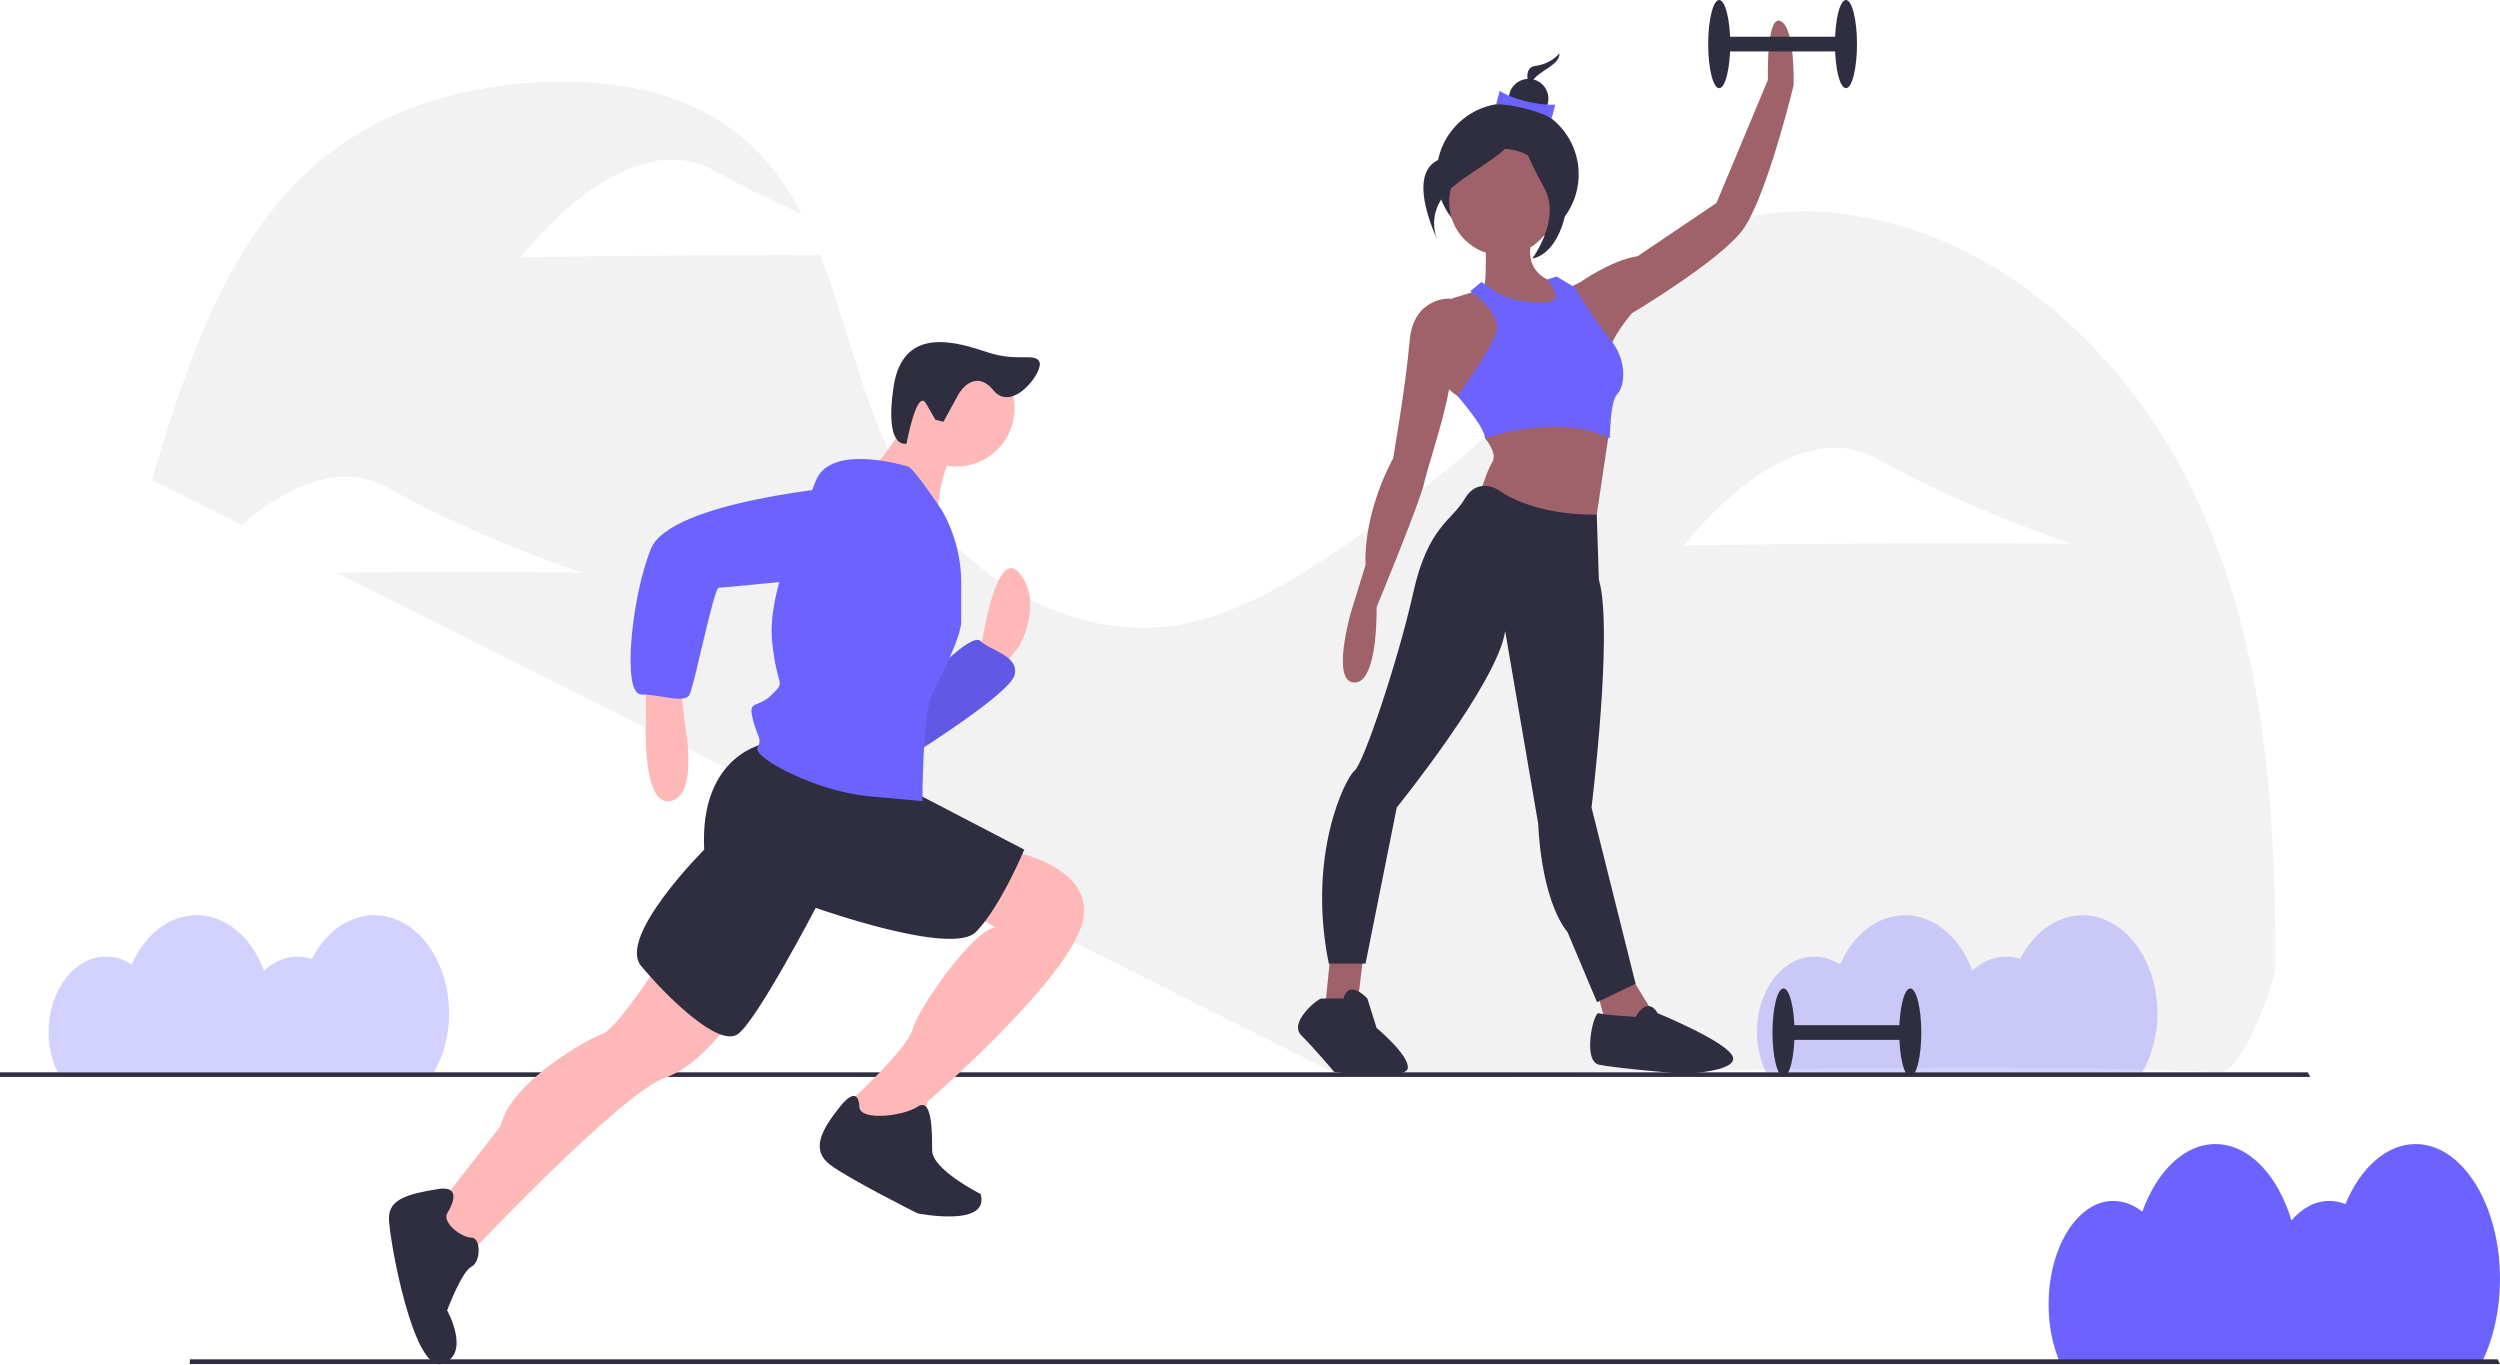
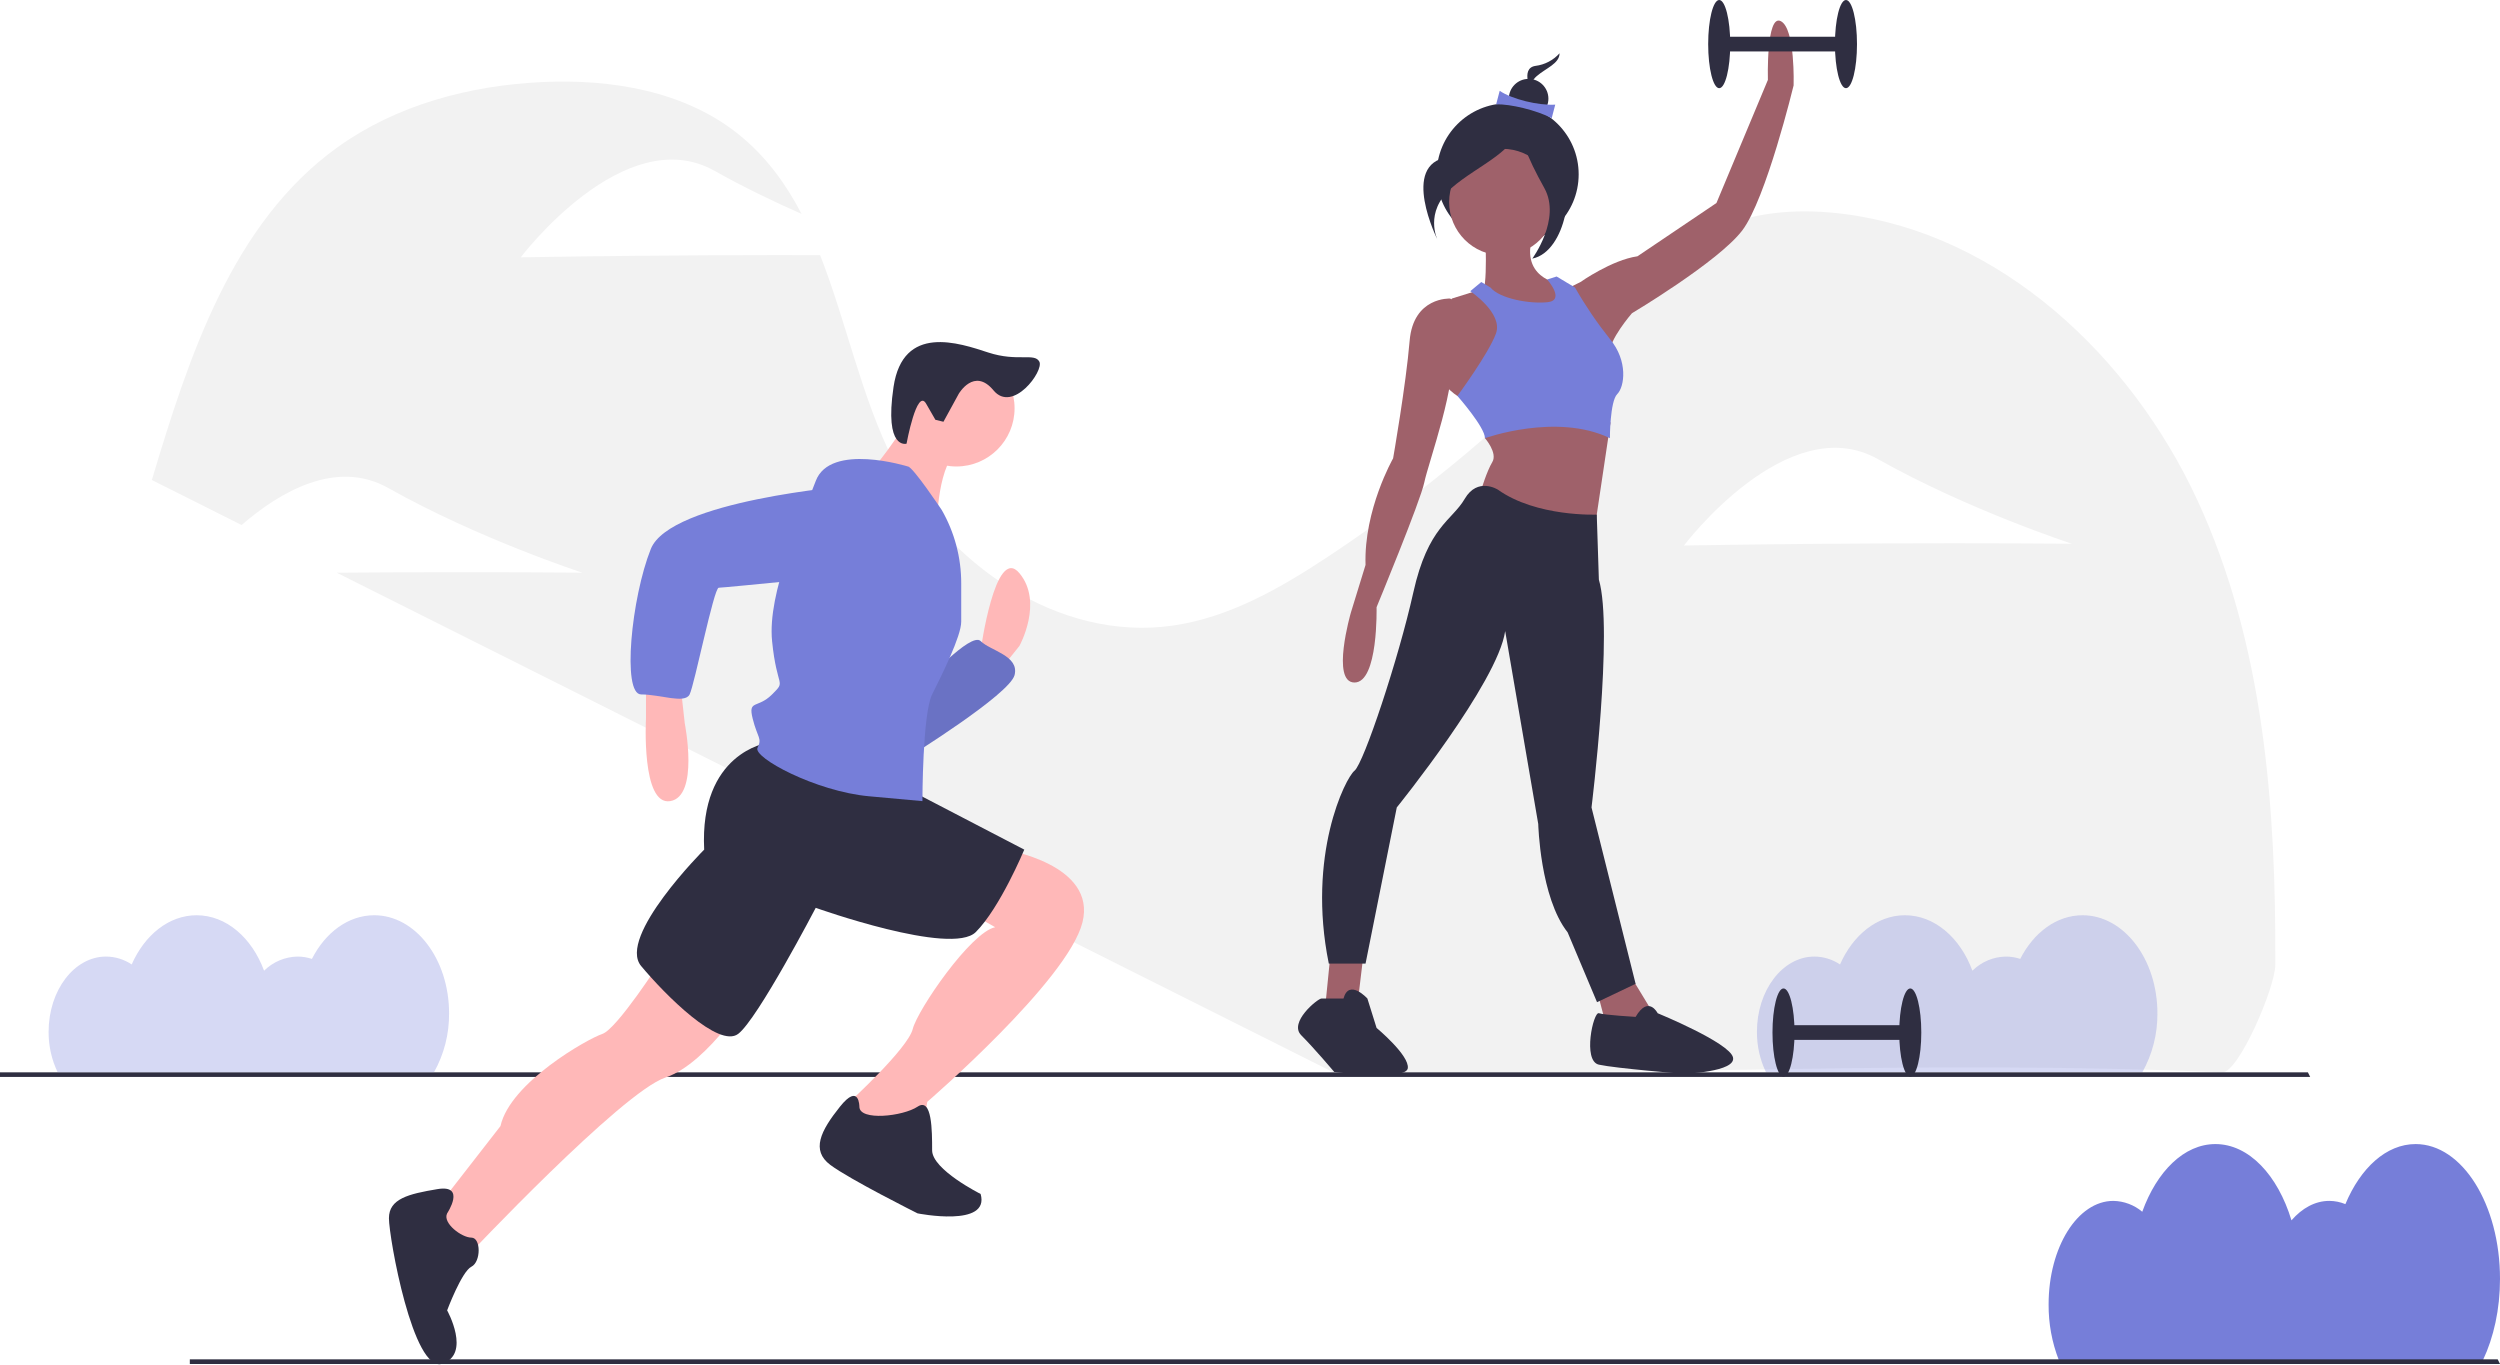
<svg xmlns="http://www.w3.org/2000/svg" id="f6ab8ba1-7e68-4bec-bb42-3789208a6270" data-name="Layer 1" width="1080" height="589.339" viewBox="0 0 1080 589.339">
-   <path d="M1140,707.811c0-32.167-16.322-58.243-36.457-58.243-12.655,0-23.8,10.305-30.337,25.946a18.287,18.287,0,0,0-6.967-1.398c-6.094,0-11.729,3.123-16.324,8.408-5.892-19.501-18.387-32.955-32.85-32.955-13.522,0-25.316,11.771-31.61,29.24a19.915,19.915,0,0,0-12.477-4.692C957.526,674.115,945,694.127,945,718.813a65.145,65.145,0,0,0,4.408,24.068h183.24C1137.261,733.125,1140,720.98,1140,707.811Z" transform="translate(-60 -155.3305)" fill="#6c63ff" />
+   <path d="M1140,707.811c0-32.167-16.322-58.243-36.457-58.243-12.655,0-23.8,10.305-30.337,25.946a18.287,18.287,0,0,0-6.967-1.398c-6.094,0-11.729,3.123-16.324,8.408-5.892-19.501-18.387-32.955-32.85-32.955-13.522,0-25.316,11.771-31.61,29.24a19.915,19.915,0,0,0-12.477-4.692C957.526,674.115,945,694.127,945,718.813a65.145,65.145,0,0,0,4.408,24.068h183.24C1137.261,733.125,1140,720.98,1140,707.811Z" transform="translate(-60 -155.3305)" fill="#767ED9" />
  <path d="M1009.299,371.482c-28.71-62.107-84.896-115.09-152.771-123.726-17.946-2.283-36.684-1.367-53.335,5.706-21.857,9.285-37.965,28.025-54.246,45.313A654.108,654.108,0,0,1,633.987,395.622c-20.687,13.696-42.876,26.475-67.437,29.979-49.245,7.026-97.956-26.556-120.414-70.942-14.029-27.727-20.512-60.28-31.854-89.119-13.061-.025-28.623-.02-45.365.057-46.277.213-83.944.897-83.944.897s44.774-59.307,83.776-37.334c12.464,7.022,25.519,13.288,37.516,18.567-6.816-13.111-15.413-24.907-27.24-34.392-23.321-18.702-54.907-23.948-84.769-22.555-31.357,1.463-63.002,9.858-88.482,28.192-45.391,32.662-64.135,90.153-80.178,143.723l38.778,19.44c16.633-14.38,40.956-28.605,63.375-15.975,39.003,21.973,83.807,36.562,83.807,36.562s-37.362-.338-83.639-.125c-7.772.036-15.292.085-22.441.142L636,618.567c142,2,249.068-5.679,384,0,7.037.296,22.866-36.592,22.918-46.3C1043.29,503.846,1038.009,433.589,1009.299,371.482Zm-137.882,18.615c-46.277.213-83.944.897-83.944.897s44.774-59.307,83.776-37.334,83.807,36.562,83.807,36.562S917.694,389.884,871.417,390.097Z" transform="translate(-60 -155.3305)" fill="#f2f2f2" />
-   <path d="M992,593.067c0-23.388-14.481-42.349-32.343-42.349-11.227,0-21.115,7.493-26.915,18.865a19.362,19.362,0,0,0-6.181-1.016,21.059,21.059,0,0,0-14.483,6.113c-5.228-14.179-16.313-23.962-29.144-23.962-11.997,0-22.46,8.558-28.043,21.26a20.107,20.107,0,0,0-11.07-3.412c-13.709,0-24.822,14.551-24.822,32.5a39.928,39.928,0,0,0,3.911,17.5H985.477A51.201,51.201,0,0,0,992,593.067Z" transform="translate(-60 -155.3305)" fill="#6c63ff" opacity="0.3" />
+   <path d="M992,593.067c0-23.388-14.481-42.349-32.343-42.349-11.227,0-21.115,7.493-26.915,18.865a19.362,19.362,0,0,0-6.181-1.016,21.059,21.059,0,0,0-14.483,6.113c-5.228-14.179-16.313-23.962-29.144-23.962-11.997,0-22.46,8.558-28.043,21.26a20.107,20.107,0,0,0-11.07-3.412c-13.709,0-24.822,14.551-24.822,32.5a39.928,39.928,0,0,0,3.911,17.5H985.477A51.201,51.201,0,0,0,992,593.067Z" transform="translate(-60 -155.3305)" fill="#767ED9" opacity="0.3" />
  <polygon points="1080 589.237 82 589.237 82 587.237 1079 587.237 1080 589.237" fill="#2f2e41" />
  <polygon points="998 465.237 0 465.237 0 463.237 997 463.237 998 465.237" fill="#2f2e41" />
  <path d="M483.63,436.467s6.285-46.093,16.761-33.523,0,31.427,0,31.427l-8.381,10.476-8.381-6.285Z" transform="translate(-60 -155.3305)" fill="#ffb8b8" />
-   <path d="M458.488,451.133s20.952-23.047,25.142-18.856,16.761,6.285,14.666,14.666-46.093,35.618-46.093,35.618Z" transform="translate(-60 -155.3305)" fill="#6c63ff" />
+   <path d="M458.488,451.133s20.952-23.047,25.142-18.856,16.761,6.285,14.666,14.666-46.093,35.618-46.093,35.618Z" transform="translate(-60 -155.3305)" fill="#767ED9" />
  <path d="M458.488,451.133s20.952-23.047,25.142-18.856,16.761,6.285,14.666,14.666-46.093,35.618-46.093,35.618Z" transform="translate(-60 -155.3305)" opacity="0.1" />
  <path d="M339.064,449.038v16.761s-2.095,37.713,10.476,35.618,6.285-33.523,6.285-33.523l-2.095-18.856Z" transform="translate(-60 -155.3305)" fill="#ffb8b8" />
  <path d="M345.349,570.557s-18.856,29.332-25.142,31.427-39.808,20.952-43.998,39.808l-29.332,37.713,14.666,18.856s67.045-71.235,85.902-77.521,37.713-37.713,37.713-37.713Z" transform="translate(-60 -155.3305)" fill="#ffb8b8" />
  <path d="M494.105,522.369s39.808,6.285,33.523,31.427S460.583,631.317,460.583,631.317l-2.095,12.571L435.441,648.078l-10.476-10.476,2.095-6.285s25.142-23.047,27.237-31.427,25.142-41.903,35.618-43.998L475.249,547.511Z" transform="translate(-60 -155.3305)" fill="#ffb8b8" />
  <path d="M253.162,679.506s8.381-12.571-4.19-10.476-20.952,4.19-20.952,12.571,10.476,67.045,23.047,62.855,2.095-23.047,2.095-23.047,6.285-16.761,10.476-18.856,4.19-12.571,0-12.571S251.067,683.696,253.162,679.506Z" transform="translate(-60 -155.3305)" fill="#2f2e41" />
  <path d="M431.251,633.412s0-10.476-8.381,0-12.571,18.856-4.19,25.142,37.713,20.952,37.713,20.952,31.427,6.285,27.237-8.381c0,0-20.952-10.476-20.952-18.856s0-23.047-6.285-18.856S431.251,639.698,431.251,633.412Z" transform="translate(-60 -155.3305)" fill="#2f2e41" />
  <path d="M391.443,476.275s-29.332,4.19-27.237,46.093c0,0-37.713,37.713-27.237,50.284s33.523,35.618,41.903,29.332,33.523-54.474,33.523-54.474,58.664,20.952,69.14,10.476,20.952-35.618,20.952-35.618l-52.379-27.237Z" transform="translate(-60 -155.3305)" fill="#2f2e41" />
  <circle cx="413.154" cy="176.379" r="25.142" fill="#ffb8b8" />
  <path d="M454.297,333.804s-14.666,23.047-18.856,25.142,29.332,23.047,29.332,23.047,0-27.237,10.476-33.523Z" transform="translate(-60 -155.3305)" fill="#ffb8b8" />
-   <path d="M452.202,356.851s-33.523-10.476-39.808,6.285-20.952,48.189-18.856,69.14,6.285,16.761,0,23.047-10.476,2.095-8.381,10.476,4.19,8.381,2.095,12.571S412.394,497.227,435.441,499.322l23.047,2.095s0-37.713,4.19-46.093,12.571-25.142,12.571-31.427V407.265a63.607,63.607,0,0,0-8.381-31.558h0S454.297,356.851,452.202,356.851Z" transform="translate(-60 -155.3305)" fill="#6c63ff" />
-   <path d="M427.06,365.232s-77.521,6.285-85.902,27.237-12.571,62.855-4.19,62.855,18.856,4.19,20.952,0,10.476-46.093,12.571-46.093,64.95-6.285,64.95-6.285S462.678,369.422,427.06,365.232Z" transform="translate(-60 -155.3305)" fill="#6c63ff" />
+   <path d="M452.202,356.851s-33.523-10.476-39.808,6.285-20.952,48.189-18.856,69.14,6.285,16.761,0,23.047-10.476,2.095-8.381,10.476,4.19,8.381,2.095,12.571S412.394,497.227,435.441,499.322l23.047,2.095s0-37.713,4.19-46.093,12.571-25.142,12.571-31.427V407.265a63.607,63.607,0,0,0-8.381-31.558h0S454.297,356.851,452.202,356.851Z" transform="translate(-60 -155.3305)" fill="#767ED9" />
+   <path d="M427.06,365.232s-77.521,6.285-85.902,27.237-12.571,62.855-4.19,62.855,18.856,4.19,20.952,0,10.476-46.093,12.571-46.093,64.95-6.285,64.95-6.285S462.678,369.422,427.06,365.232Z" transform="translate(-60 -155.3305)" fill="#767ED9" />
  <path d="M474.164,325.476s6.672-11.595,15.012-1.524S511.083,315.516,509,311.567s-9.438.178-22.042-3.943-36.885-12.514-40.951,14.867,5.618,24.511,5.618,24.511,4.439-24.263,8.451-17.294l4.012,6.969,3.48.857Z" transform="translate(-60 -155.3305)" fill="#2f2e41" />
  <circle cx="651.309" cy="75.314" r="30.674" fill="#2f2e41" />
  <path d="M701.504,253.349s1.587,28.572-1.587,28.572S719.758,295.413,719.758,295.413l14.286-7.937v-9.524s-19.048-2.381-11.111-23.016S701.504,253.349,701.504,253.349Z" transform="translate(-60 -155.3305)" fill="#9f616a" />
  <polygon points="574.835 411.517 572.454 435.327 580.391 437.708 586.74 431.359 589.121 411.517 574.835 411.517" fill="#9f616a" />
  <polygon points="689.124 425.01 693.092 440.089 704.203 447.232 716.109 440.883 702.616 418.66 689.124 425.01" fill="#9f616a" />
  <circle cx="649.043" cy="87.304" r="23.016" fill="#9f616a" />
  <path d="M695.154,328.747l-5.556-2.381s-9.524-5.556-10.318-16.667,7.937-25.397,7.937-25.397l12.699-3.968,14.92,12.143.16,19.603Z" transform="translate(-60 -155.3305)" fill="#9f616a" />
  <path d="M689.599,285.889l-3.175-1.587s-15.873-.794-17.461,18.254-7.143,50.795-7.143,50.795-12.699,22.223-11.905,46.033l-6.349,20.635s-8.73,30.159,1.587,30.159,9.524-32.54,9.524-32.54,19.048-46.033,20.635-53.969,15.08-45.239,11.111-55.557S689.599,285.889,689.599,285.889Z" transform="translate(-60 -155.3305)" fill="#9f616a" />
  <path d="M701.504,335.89v8.73s5.556,6.349,3.175,10.318-4.762,11.905-4.762,11.905L711.028,384.304l37.302,3.175,7.418-49.699Z" transform="translate(-60 -155.3305)" fill="#9f616a" />
  <path d="M736.425,280.333l6.349-3.175s13.492-9.524,24.604-11.111l34.128-23.016,22.223-53.176s-.794-28.572,5.556-25.397S834.84,192.236,834.84,192.236s-11.905,49.207-22.223,62.7-47.62,35.715-47.62,35.715-10.318,11.905-9.524,17.461S736.425,280.333,736.425,280.333Z" transform="translate(-60 -155.3305)" fill="#9f616a" />
  <path d="M707.059,366.843s-8.73-5.556-14.286,3.968-15.873,11.905-22.223,40.477S649.121,485.1,645.153,488.275s-20.635,36.509-11.111,83.335h15.873L663.408,504.148s43.652-53.969,46.826-76.192L724.52,511.291s.794,31.747,12.699,46.826l12.699,30.159,16.667-7.937-19.048-76.192s9.524-76.986,3.175-98.415l-.912-28.094S723.726,378.748,707.059,366.843Z" transform="translate(-60 -155.3305)" fill="#2f2e41" />
  <path d="M640.391,586.69h-9.524c-1.587,0-14.286,10.318-8.73,15.873s14.286,15.873,14.286,15.873,30.953,3.937,31.747-1.619-13.492-17.429-13.492-17.429l-3.968-12.699S642.772,577.959,640.391,586.69Z" transform="translate(-60 -155.3305)" fill="#2f2e41" />
  <path d="M766.584,594.626s-13.492-.794-15.873-1.587-7.143,20.635,0,22.223S787.22,619.23,787.22,619.23s23.016-.794,21.429-7.143-32.54-19.048-32.54-19.048S772.14,585.102,766.584,594.626Z" transform="translate(-60 -155.3305)" fill="#2f2e41" />
-   <path d="M703.885,279.54l-3.968-2.381-4.762,3.968s14.286,9.524,11.111,18.254-16.667,26.985-16.667,26.985,11.905,13.492,11.905,18.254c0,0,30.953-11.111,53.969,0,0,0,0-15.873,3.175-19.048s4.762-14.286-3.175-23.81a174.007,174.007,0,0,1-15.08-22.223l-7.937-4.762-4.088,1.297s8.056,9.021.12,9.815S707.853,284.302,703.885,279.54Z" transform="translate(-60 -155.3305)" fill="#6c63ff" />
+   <path d="M703.885,279.54l-3.968-2.381-4.762,3.968s14.286,9.524,11.111,18.254-16.667,26.985-16.667,26.985,11.905,13.492,11.905,18.254c0,0,30.953-11.111,53.969,0,0,0,0-15.873,3.175-19.048s4.762-14.286-3.175-23.81a174.007,174.007,0,0,1-15.08-22.223l-7.937-4.762-4.088,1.297s8.056,9.021.12,9.815S707.853,284.302,703.885,279.54Z" transform="translate(-60 -155.3305)" fill="#767ED9" />
  <path d="M733.728,178.347a16.767,16.767,0,0,1-10.4,5.448c-6.933.99-1.486,11.886-1.486,11.886s-1.981-3.962,1.981-7.429S733.728,182.804,733.728,178.347Z" transform="translate(-60 -155.3305)" fill="#2f2e41" />
  <circle cx="660.36" cy="42.628" r="8.549" fill="#2f2e41" />
-   <path d="M730.34,206.376c-6.604-3.45-17.965-6.163-24.002-5.969l1.527-5.838c5.344,3.631,16.645,6.394,24.002,5.969Z" transform="translate(-60 -155.3305)" fill="#6c63ff" />
+   <path d="M730.34,206.376c-6.604-3.45-17.965-6.163-24.002-5.969l1.527-5.838c5.344,3.631,16.645,6.394,24.002,5.969Z" transform="translate(-60 -155.3305)" fill="#767ED9" />
  <path d="M716.696,206.89s-10.407,13.38-31.221,16.354-4.46,35.681-4.46,35.681-5.947-11.894,5.947-22.3S716.696,220.27,716.696,206.89Z" transform="translate(-60 -155.3305)" fill="#2f2e41" />
  <path d="M717.49,206.096s5.947,20.814,14.867,23.787,4.46,34.194-10.407,37.167c0,0,12.637-17.097,5.203-30.477S715.26,212.786,717.49,206.096Z" transform="translate(-60 -155.3305)" fill="#2f2e41" />
  <rect x="742.696" y="15.873" width="54.763" height="6.349" fill="#2f2e41" />
  <ellipse cx="797.46" cy="19.048" rx="4.762" ry="19.048" fill="#2f2e41" />
  <ellipse cx="742.696" cy="19.048" rx="4.762" ry="19.048" fill="#2f2e41" />
  <rect x="770.475" y="442.882" width="54.763" height="6.349" fill="#2f2e41" />
  <ellipse cx="825.238" cy="446.057" rx="4.762" ry="19.048" fill="#2f2e41" />
  <ellipse cx="770.475" cy="446.057" rx="4.762" ry="19.048" fill="#2f2e41" />
-   <path d="M254,593.067c0-23.388-14.481-42.349-32.343-42.349-11.227,0-21.115,7.493-26.915,18.865a19.362,19.362,0,0,0-6.181-1.016,21.059,21.059,0,0,0-14.483,6.113c-5.228-14.179-16.313-23.962-29.144-23.962-11.997,0-22.46,8.558-28.043,21.26a20.107,20.107,0,0,0-11.07-3.412c-13.709,0-24.822,14.551-24.822,32.5a39.928,39.928,0,0,0,3.911,17.5H247.477A51.201,51.201,0,0,0,254,593.067Z" transform="translate(-60 -155.3305)" fill="#6c63ff" opacity="0.3" />
+   <path d="M254,593.067c0-23.388-14.481-42.349-32.343-42.349-11.227,0-21.115,7.493-26.915,18.865a19.362,19.362,0,0,0-6.181-1.016,21.059,21.059,0,0,0-14.483,6.113c-5.228-14.179-16.313-23.962-29.144-23.962-11.997,0-22.46,8.558-28.043,21.26a20.107,20.107,0,0,0-11.07-3.412c-13.709,0-24.822,14.551-24.822,32.5a39.928,39.928,0,0,0,3.911,17.5H247.477A51.201,51.201,0,0,0,254,593.067Z" transform="translate(-60 -155.3305)" fill="#767ED9" opacity="0.3" />
</svg>
